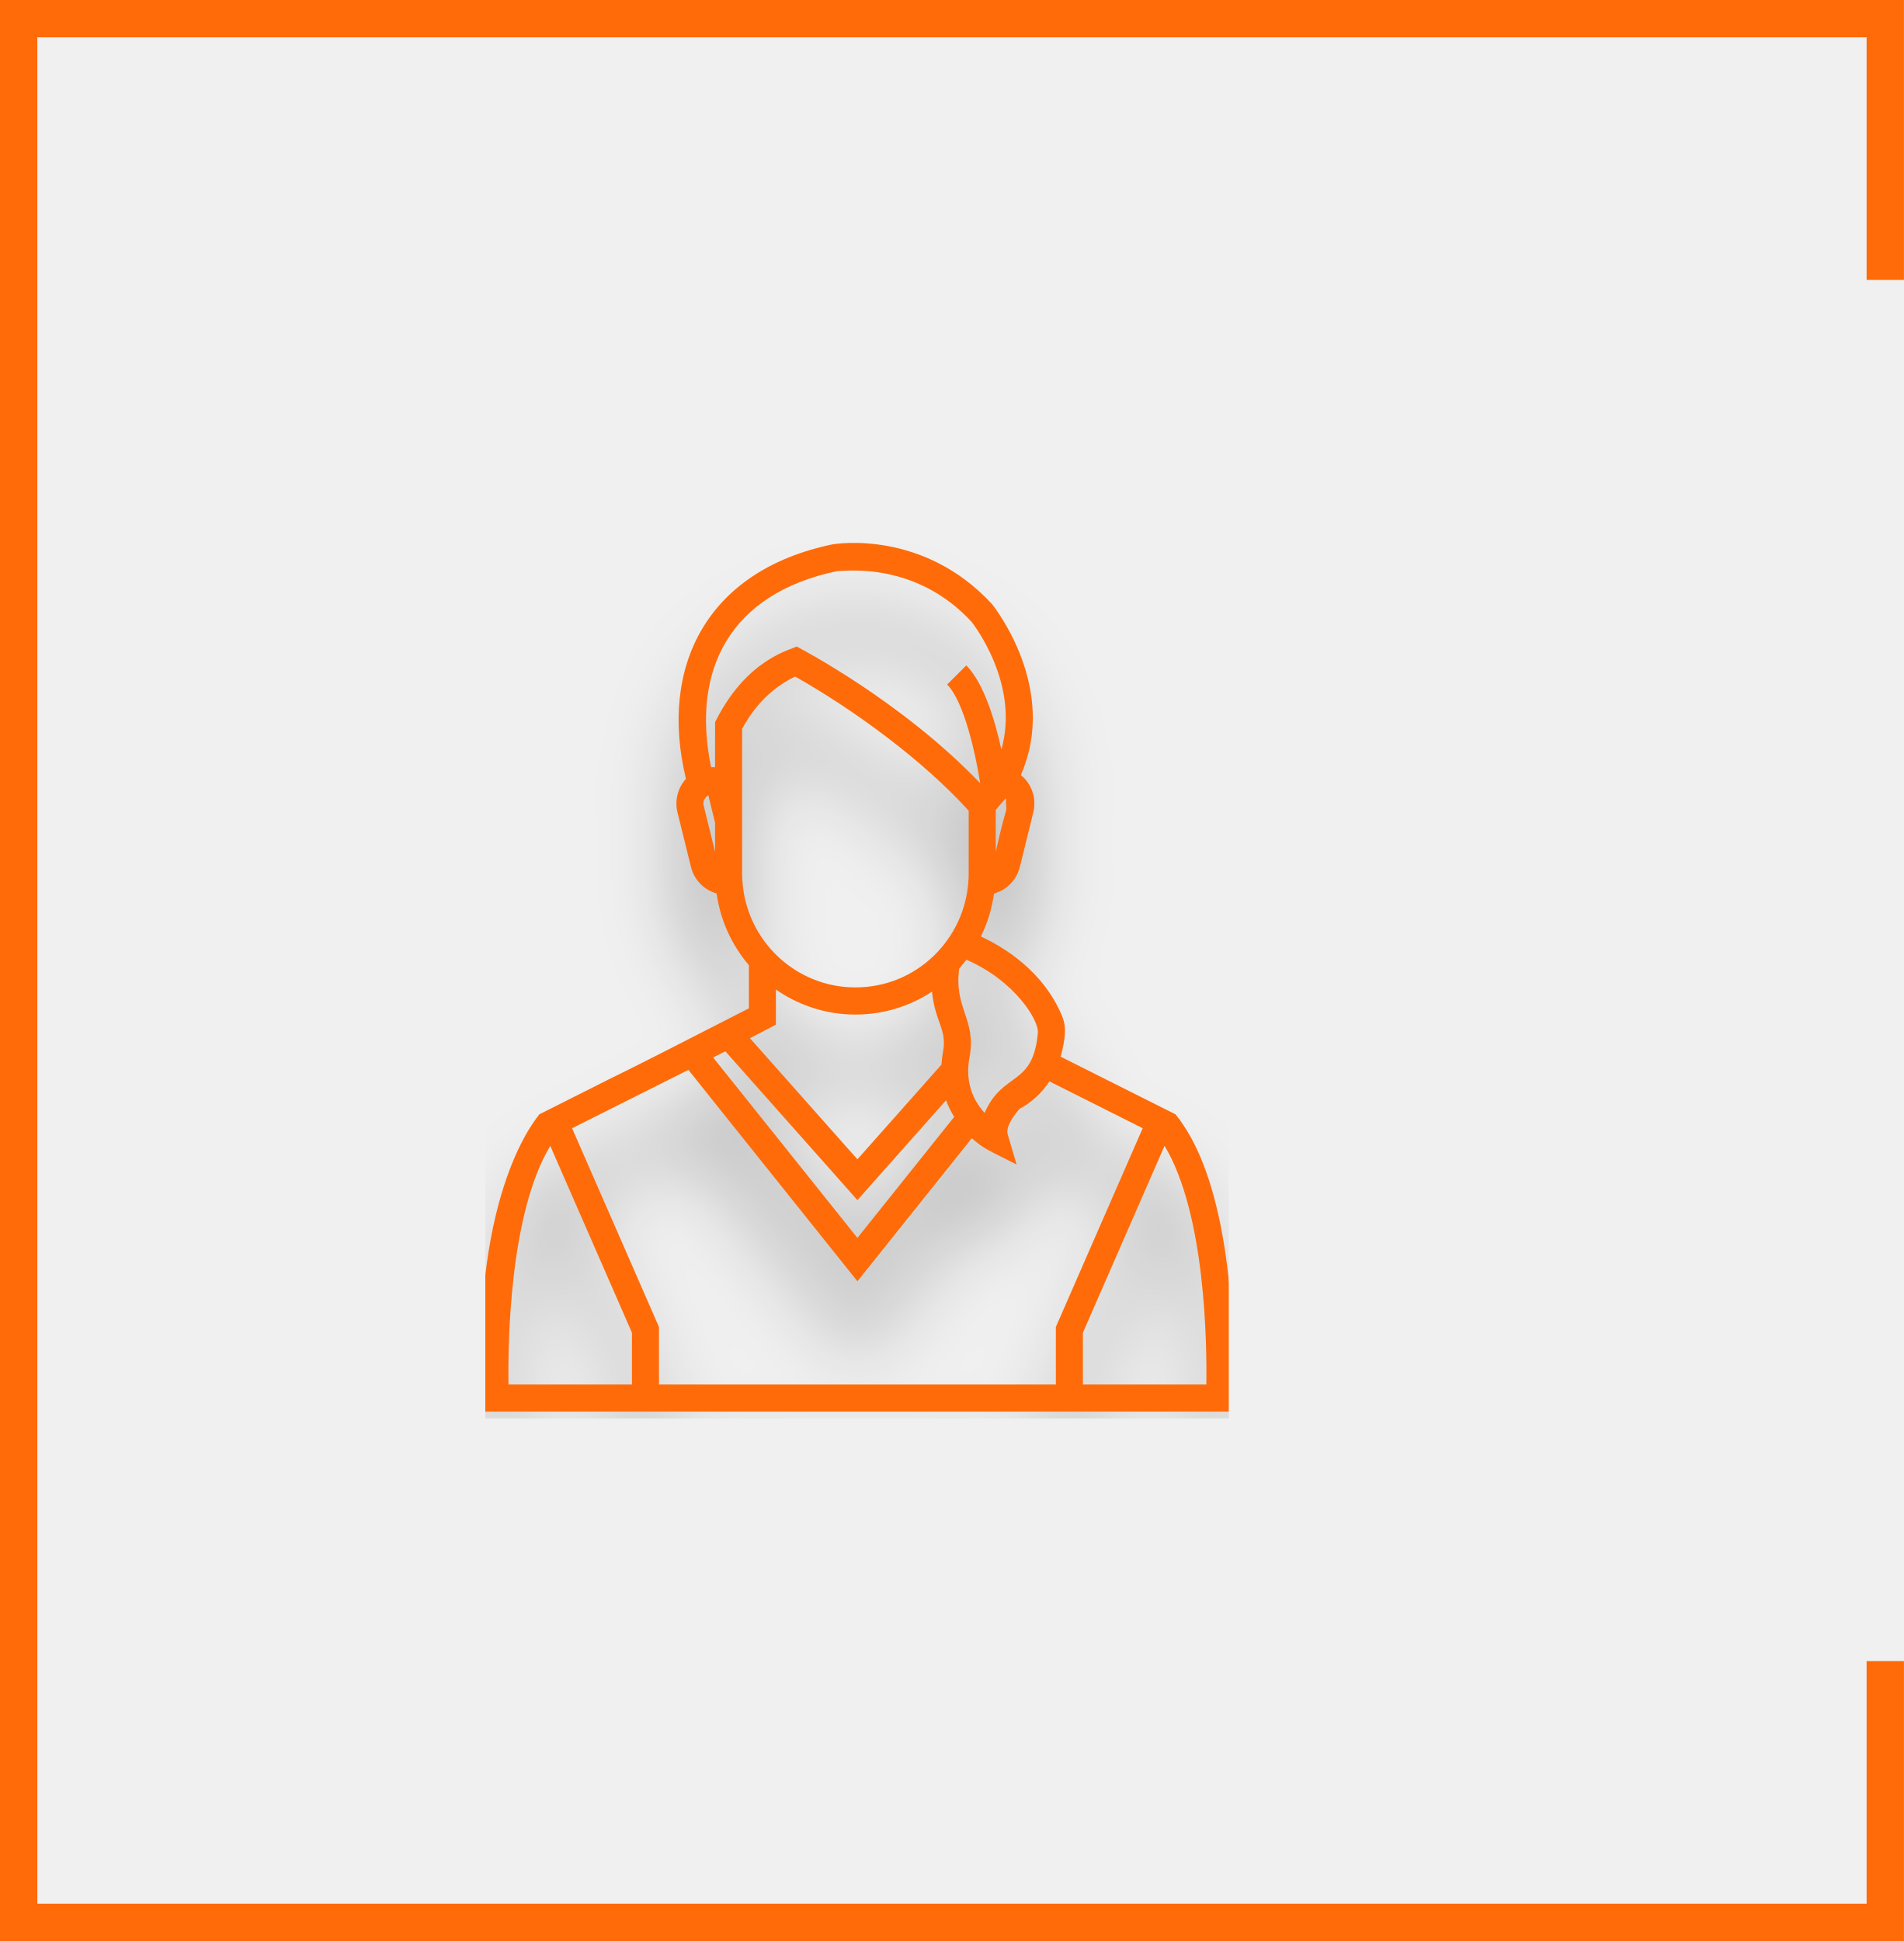
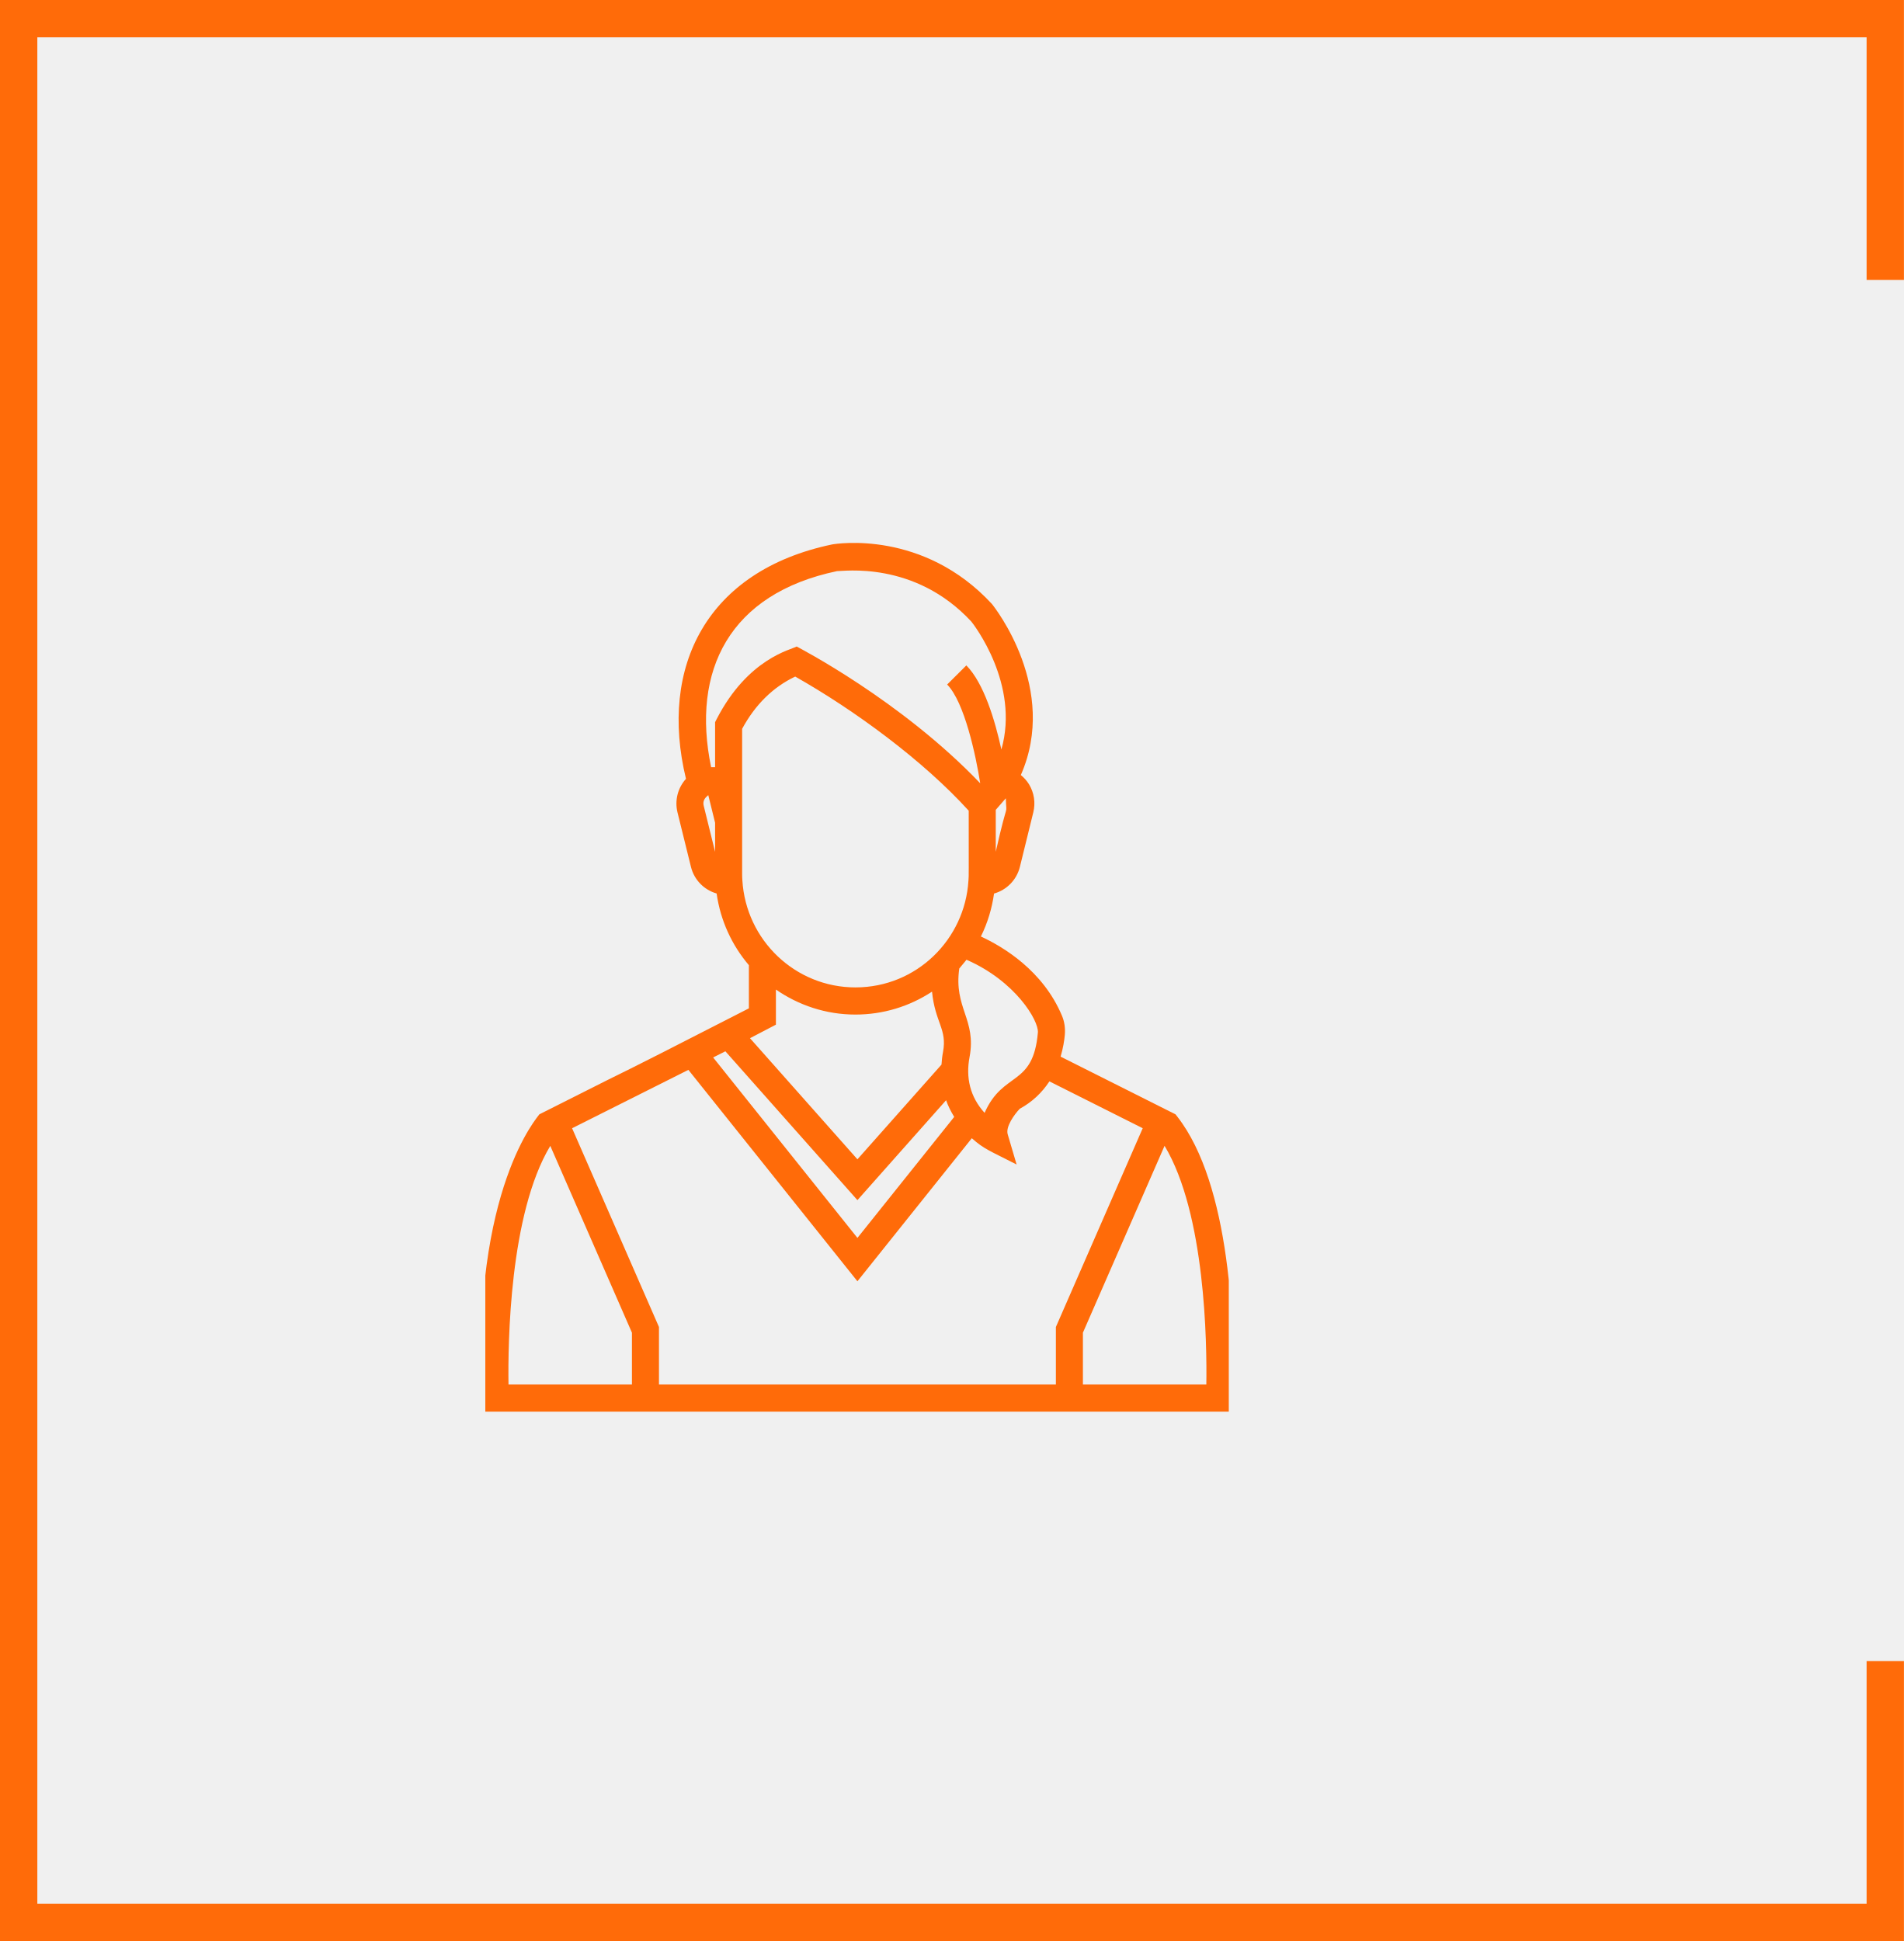
<svg xmlns="http://www.w3.org/2000/svg" width="102" height="104" viewBox="0 0 102 104" fill="none">
  <g clip-path="url(#clip0)">
-     <g filter="url(#filter0_d)">
-       <path d="M25.846 75.638C31.008 75.638 60.868 75.638 66.023 75.638C66.222 71.056 65.894 63.454 63.077 59.836L62.975 59.706L56.819 56.616C56.953 56.165 57.019 55.752 57.045 55.448C57.076 55.084 57.025 54.741 56.895 54.431C55.88 52.001 53.731 50.723 52.549 50.178C52.909 49.452 53.141 48.673 53.253 47.877C53.922 47.688 54.461 47.158 54.637 46.451L55.356 43.532C55.483 43.017 55.403 42.483 55.129 42.028C55.012 41.833 54.859 41.668 54.688 41.527C56.714 36.925 53.321 32.586 53.136 32.358C49.462 28.385 44.82 29.128 44.574 29.172C37.875 30.575 35.29 35.709 36.749 41.73C36.317 42.209 36.136 42.877 36.296 43.531L37.018 46.453C37.193 47.155 37.727 47.684 38.391 47.874C38.596 49.332 39.213 50.651 40.12 51.714V54.028C30.506 58.951 36.597 55.81 28.893 59.707C28.878 59.78 25.279 63.606 25.814 74.945L25.846 75.638ZM64.627 74.184H58.015V71.406L62.388 61.394C64.579 65.031 64.66 71.974 64.627 74.184ZM55.602 55.325C55.347 58.256 53.74 57.37 52.748 59.628C51.967 58.77 51.732 57.741 51.942 56.639C52.321 54.616 51.086 54.016 51.392 51.89L51.438 51.842V51.835C51.464 51.806 51.707 51.516 51.778 51.424C54.394 52.564 55.654 54.685 55.602 55.325ZM41.568 53.021C42.782 53.863 44.248 54.361 45.825 54.361C47.31 54.361 48.721 53.929 49.93 53.133C50.098 54.804 50.751 55.138 50.519 56.368C50.476 56.596 50.452 56.821 50.438 57.042L45.935 62.117L40.178 55.628L41.568 54.902V53.021H41.568ZM39.758 46.809V43.995C39.758 42.959 39.758 38.848 39.758 39.051C40.458 37.755 41.414 36.815 42.601 36.251C45.781 38.051 49.442 40.736 51.897 43.439C51.894 46.88 51.906 46.89 51.883 47.172L51.882 47.19C51.69 50.316 49.121 52.906 45.825 52.906C42.622 52.906 39.962 50.391 39.77 47.159C39.76 47.044 39.758 46.928 39.758 46.809ZM38.861 56.33L45.935 64.304L50.684 58.952C50.793 59.264 50.945 59.559 51.119 59.845L45.935 66.328L38.204 56.659L38.861 56.33ZM53.345 45.639V43.392C53.409 43.319 53.949 42.7 53.885 42.773C53.915 43.91 54.038 42.568 53.345 45.639ZM44.842 30.601C45.13 30.619 48.99 30.014 52.041 33.308C52.161 33.459 54.645 36.658 53.647 40.159C53.305 38.601 52.71 36.605 51.769 35.653L50.741 36.677C51.67 37.618 52.28 40.483 52.513 41.968C48.252 37.509 42.756 34.688 42.68 34.64C42.405 34.811 40.079 35.254 38.39 38.536L38.309 38.694V41.105C38.237 41.105 38.024 41.108 38.096 41.107C37.023 35.925 39.078 31.809 44.842 30.601ZM37.944 42.603L38.309 44.084V45.641L37.702 43.182C37.612 42.815 37.884 42.676 37.944 42.603ZM36.879 57.325L45.935 68.651L52.062 60.987C52.729 61.584 53.049 61.669 54.462 62.395L53.986 60.778C53.865 60.368 54.344 59.709 54.633 59.407C55.279 59.057 55.817 58.557 56.219 57.941L61.218 60.451L56.566 71.101V74.184H35.303V71.101L30.649 60.452L36.879 57.325ZM29.48 61.397L33.855 71.406V74.184H27.242C27.209 71.974 27.291 65.035 29.48 61.397Z" fill="#FF6B09" />
-     </g>
+     <path d="M25.846 75.638C31.008 75.638 60.868 75.638 66.024 75.638C66.222 71.056 65.894 63.454 63.077 59.836L62.975 59.706L56.82 56.615C56.953 56.165 57.019 55.752 57.046 55.448C57.076 55.084 57.026 54.741 56.896 54.431C55.88 52.001 53.731 50.723 52.549 50.178C52.909 49.452 53.142 48.673 53.254 47.877C53.923 47.688 54.461 47.158 54.638 46.45L55.356 43.531C55.483 43.017 55.404 42.482 55.13 42.028C55.012 41.832 54.86 41.668 54.689 41.527C56.715 36.925 53.322 32.586 53.137 32.358C49.462 28.385 44.82 29.128 44.575 29.172C37.876 30.575 35.29 35.709 36.75 41.73C36.317 42.209 36.136 42.876 36.296 43.531L37.018 46.453C37.193 47.155 37.727 47.684 38.392 47.874C38.597 49.332 39.214 50.651 40.12 51.714V54.028C30.507 58.951 36.598 55.81 28.894 59.707C28.879 59.78 25.279 63.606 25.814 74.945L25.846 75.638ZM64.627 74.183H58.015V71.406L62.389 61.394C64.579 65.03 64.661 71.974 64.627 74.183ZM55.603 55.324C55.348 58.256 53.74 57.37 52.748 59.628C51.967 58.77 51.733 57.741 51.942 56.639C52.321 54.616 51.087 54.016 51.392 51.89L51.438 51.842V51.835C51.464 51.805 51.708 51.516 51.778 51.424C54.395 52.564 55.654 54.685 55.603 55.324ZM41.568 53.02C42.783 53.863 44.249 54.361 45.826 54.361C47.311 54.361 48.721 53.928 49.931 53.133C50.098 54.804 50.751 55.138 50.52 56.368C50.476 56.596 50.453 56.821 50.439 57.042L45.935 62.117L40.179 55.627L41.568 54.902V53.02H41.568ZM39.758 46.809V43.995C39.758 42.959 39.758 38.848 39.758 39.051C40.459 37.755 41.414 36.815 42.602 36.251C45.782 38.051 49.442 40.736 51.897 43.438C51.895 46.88 51.907 46.889 51.884 47.172L51.882 47.19C51.691 50.316 49.121 52.906 45.826 52.906C42.622 52.906 39.962 50.391 39.77 47.159C39.76 47.044 39.758 46.927 39.758 46.809ZM38.861 56.329L45.935 64.304L50.685 58.951C50.793 59.264 50.946 59.559 51.12 59.844L45.935 66.328L38.205 56.659L38.861 56.329ZM53.346 45.639V43.392C53.409 43.319 53.949 42.7 53.885 42.773C53.915 43.91 54.038 42.568 53.346 45.639ZM44.843 30.601C45.13 30.619 48.99 30.014 52.041 33.308C52.161 33.459 54.645 36.658 53.647 40.159C53.306 38.601 52.711 36.605 51.77 35.653L50.742 36.677C51.67 37.617 52.281 40.482 52.513 41.968C48.252 37.509 42.756 34.688 42.681 34.64C42.405 34.811 40.079 35.253 38.39 38.536L38.31 38.693V41.105C38.237 41.105 38.024 41.108 38.097 41.107C37.023 35.925 39.079 31.809 44.843 30.601ZM37.944 42.603L38.31 44.084V45.641L37.702 43.182C37.613 42.815 37.885 42.676 37.944 42.603ZM36.879 57.324L45.935 68.651L52.063 60.987C52.729 61.584 53.05 61.668 54.463 62.395L53.986 60.778C53.865 60.368 54.344 59.709 54.633 59.407C55.279 59.057 55.817 58.557 56.22 57.941L61.219 60.451L56.567 71.101V74.183H35.303V71.101L30.649 60.452L36.879 57.324ZM29.481 61.397L33.855 71.406V74.183H27.242C27.209 71.974 27.291 65.035 29.481 61.397Z" fill="#FF6B09" />
  </g>
  <path d="M101 15V1H1V103H101V89" stroke="#FF6B09" stroke-width="2" />
  <defs>
-     <filter id="filter0_d" x="21.759" y="29.089" width="48.311" height="54.549" filterUnits="userSpaceOnUse" color-interpolation-filters="sRGB">
-       <feFlood flood-opacity="0" result="BackgroundImageFix" />
-       <feColorMatrix in="SourceAlpha" type="matrix" values="0 0 0 0 0 0 0 0 0 0 0 0 0 0 0 0 0 0 127 0" />
-       <feOffset dy="4" />
-       <feGaussianBlur stdDeviation="2" />
-       <feColorMatrix type="matrix" values="0 0 0 0 0 0 0 0 0 0 0 0 0 0 0 0 0 0 0.25 0" />
-       <feBlend mode="normal" in2="BackgroundImageFix" result="effect1_dropShadow" />
-       <feBlend mode="normal" in="SourceGraphic" in2="effect1_dropShadow" result="shape" />
-     </filter>
    <clipPath id="clip0">
      <rect width="39.83" height="48" fill="white" transform="translate(26 28)" />
    </clipPath>
  </defs>
</svg>
